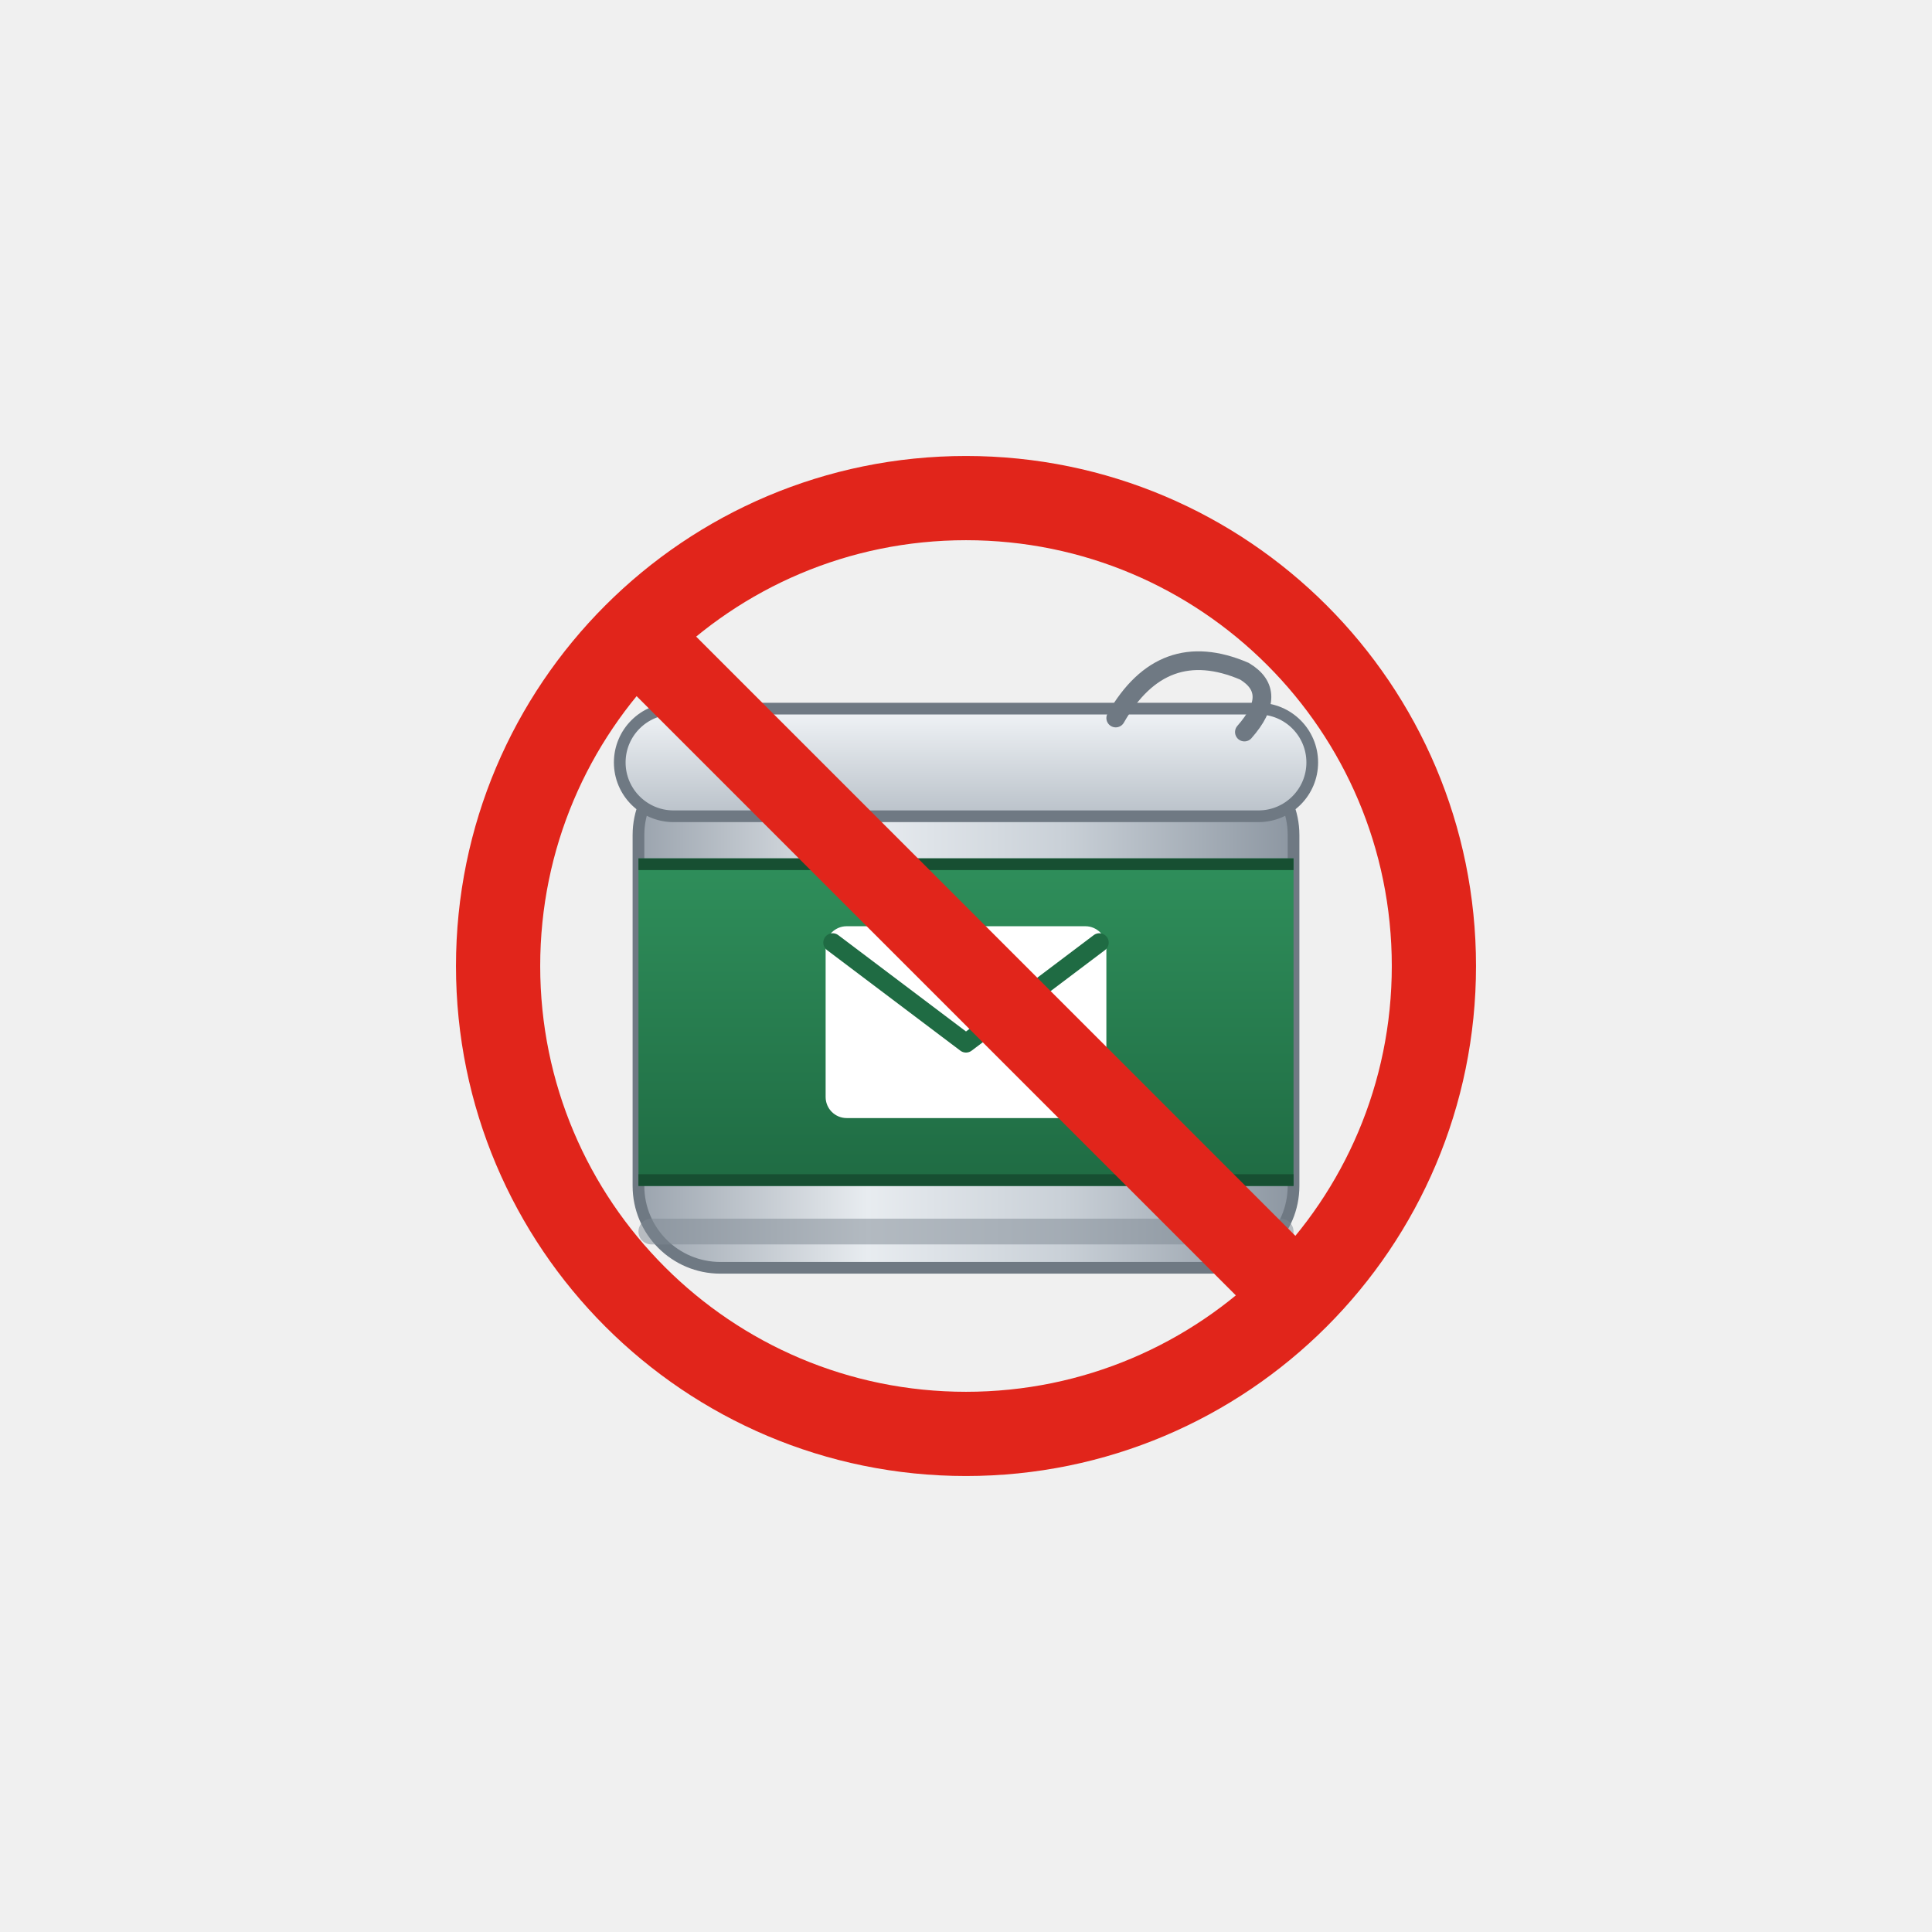
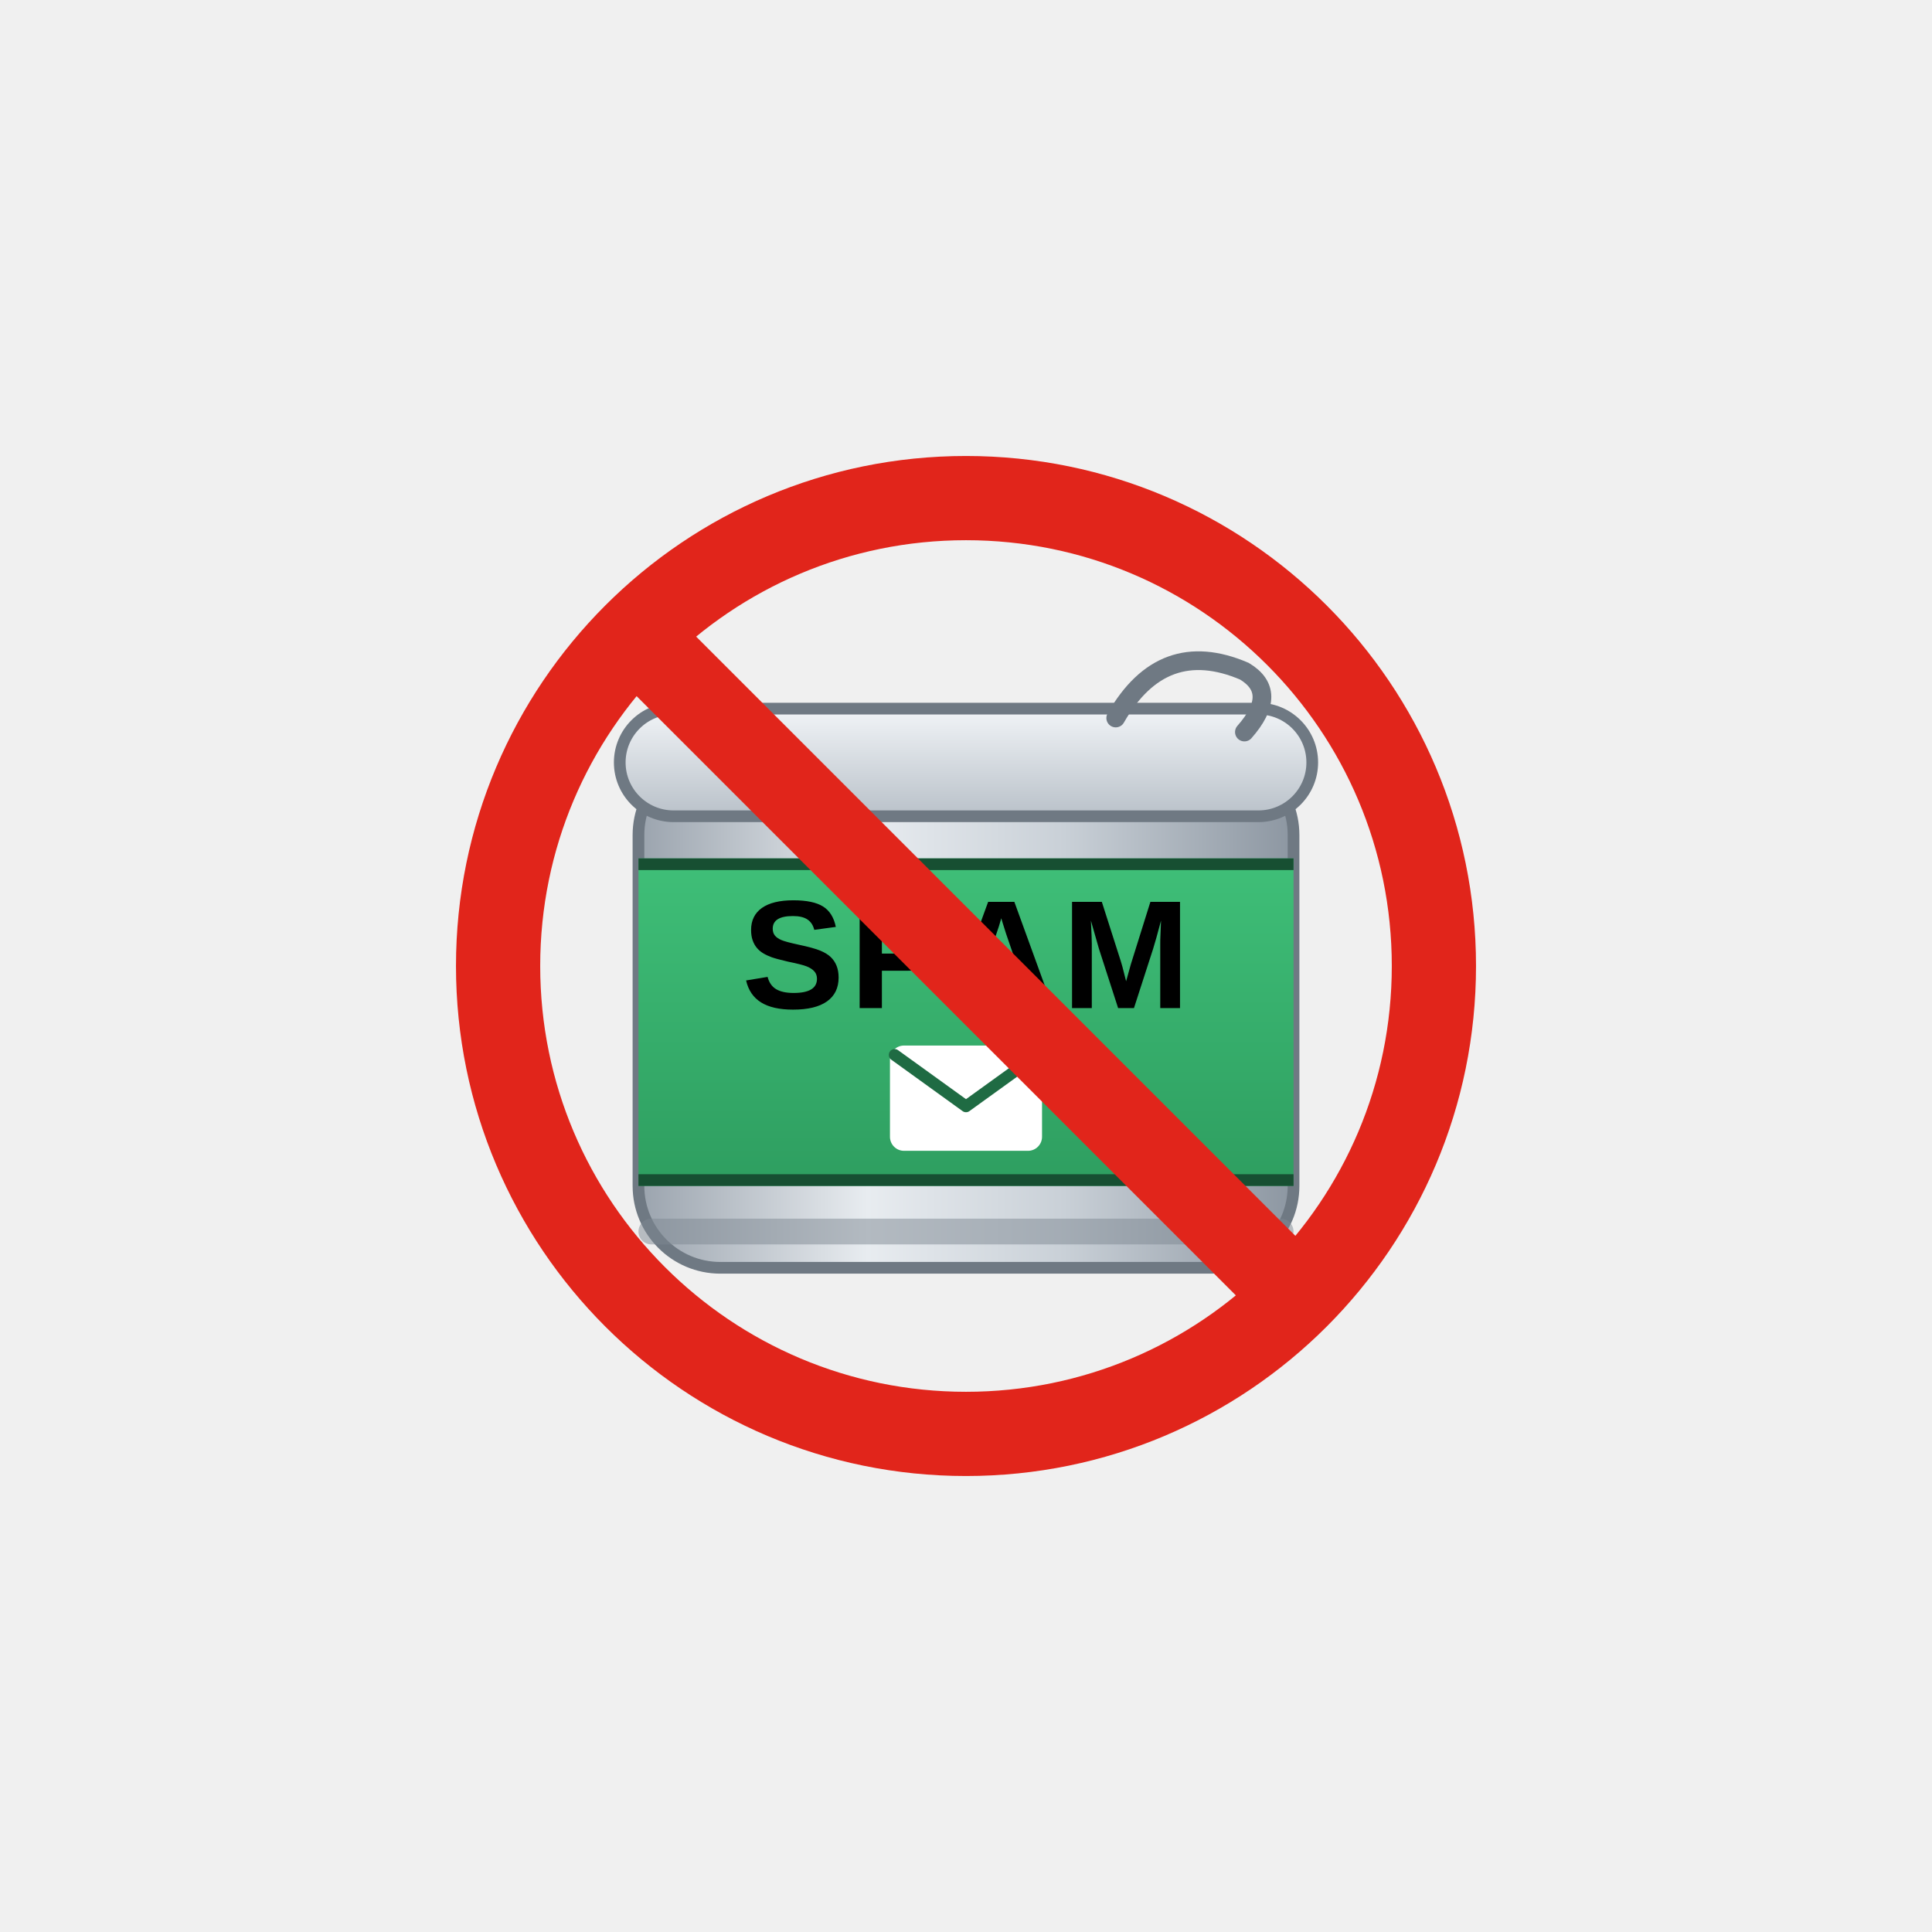
<svg xmlns="http://www.w3.org/2000/svg" viewBox="0 0 1024 1024" width="1024" height="1024">
  <defs>
    <linearGradient id="tin" x1="0" y1="0" x2="1" y2="0">
      <stop offset="0" stop-color="#9aa3ad" />
      <stop offset="0.35" stop-color="#e8ecf0" />
      <stop offset="0.65" stop-color="#c9d0d7" />
      <stop offset="1" stop-color="#8c96a1" />
    </linearGradient>
    <linearGradient id="lid" x1="0" y1="0" x2="0" y2="1">
      <stop offset="0" stop-color="#f1f4f7" />
      <stop offset="1" stop-color="#b9c1c9" />
    </linearGradient>
    <linearGradient id="label" x1="0" y1="0" x2="0" y2="1">
-       <stop offset="0" stop-color="#2f8f5b" />
-       <stop offset="1" stop-color="#1f6b43" />
+       <stop offset="0" stop-color="#3fbf78" />
+       <stop offset="1" stop-color="#2e9e60" />
    </linearGradient>
  </defs>
  <g transform="translate(512 512) scale(0.62) translate(-512 -512)">
    <rect x="232" y="330" width="560" height="440" rx="70" fill="url(#tin)" stroke="#6f7983" stroke-width="10" />
    <rect x="216" y="292" width="592" height="92" rx="46" fill="url(#lid)" stroke="#6f7983" stroke-width="10" />
    <path d="M640 300 q40 -70 110 -40 q30 18 0 52" fill="none" stroke="#6f7983" stroke-width="16" stroke-linecap="round" />
    <rect x="232" y="420" width="560" height="280" fill="url(#label)" />
    <rect x="232" y="420" width="560" height="10" fill="#174f32" />
    <rect x="232" y="690" width="560" height="10" fill="#174f32" />
-     <rect x="392" y="478" width="240" height="164" rx="18" fill="#ffffff" />
-     <path d="M398 492 L512 578 L626 492" fill="none" stroke="#1f6b43" stroke-width="16" stroke-linejoin="round" stroke-linecap="round" />
+     <text x="512" y="548" text-anchor="middle" font-family="Arial Black, Arial, Helvetica, sans-serif" font-weight="900" font-size="132" letter-spacing="4" fill="#000000">SPAM</text>
+     <rect x="447" y="580" width="130" height="90" rx="12" fill="#ffffff" />
+     <path d="M451 588 L512 632 L573 588" fill="none" stroke="#1f6b43" stroke-width="10" stroke-linejoin="round" stroke-linecap="round" />
    <rect x="232" y="728" width="560" height="22" rx="11" fill="#7d8792" opacity="0.5" />
    <circle cx="512" cy="512" r="400" fill="none" stroke="#e1251b" stroke-width="72" />
    <line x1="229" y1="229" x2="795" y2="795" stroke="#e1251b" stroke-width="72" />
  </g>
</svg>
